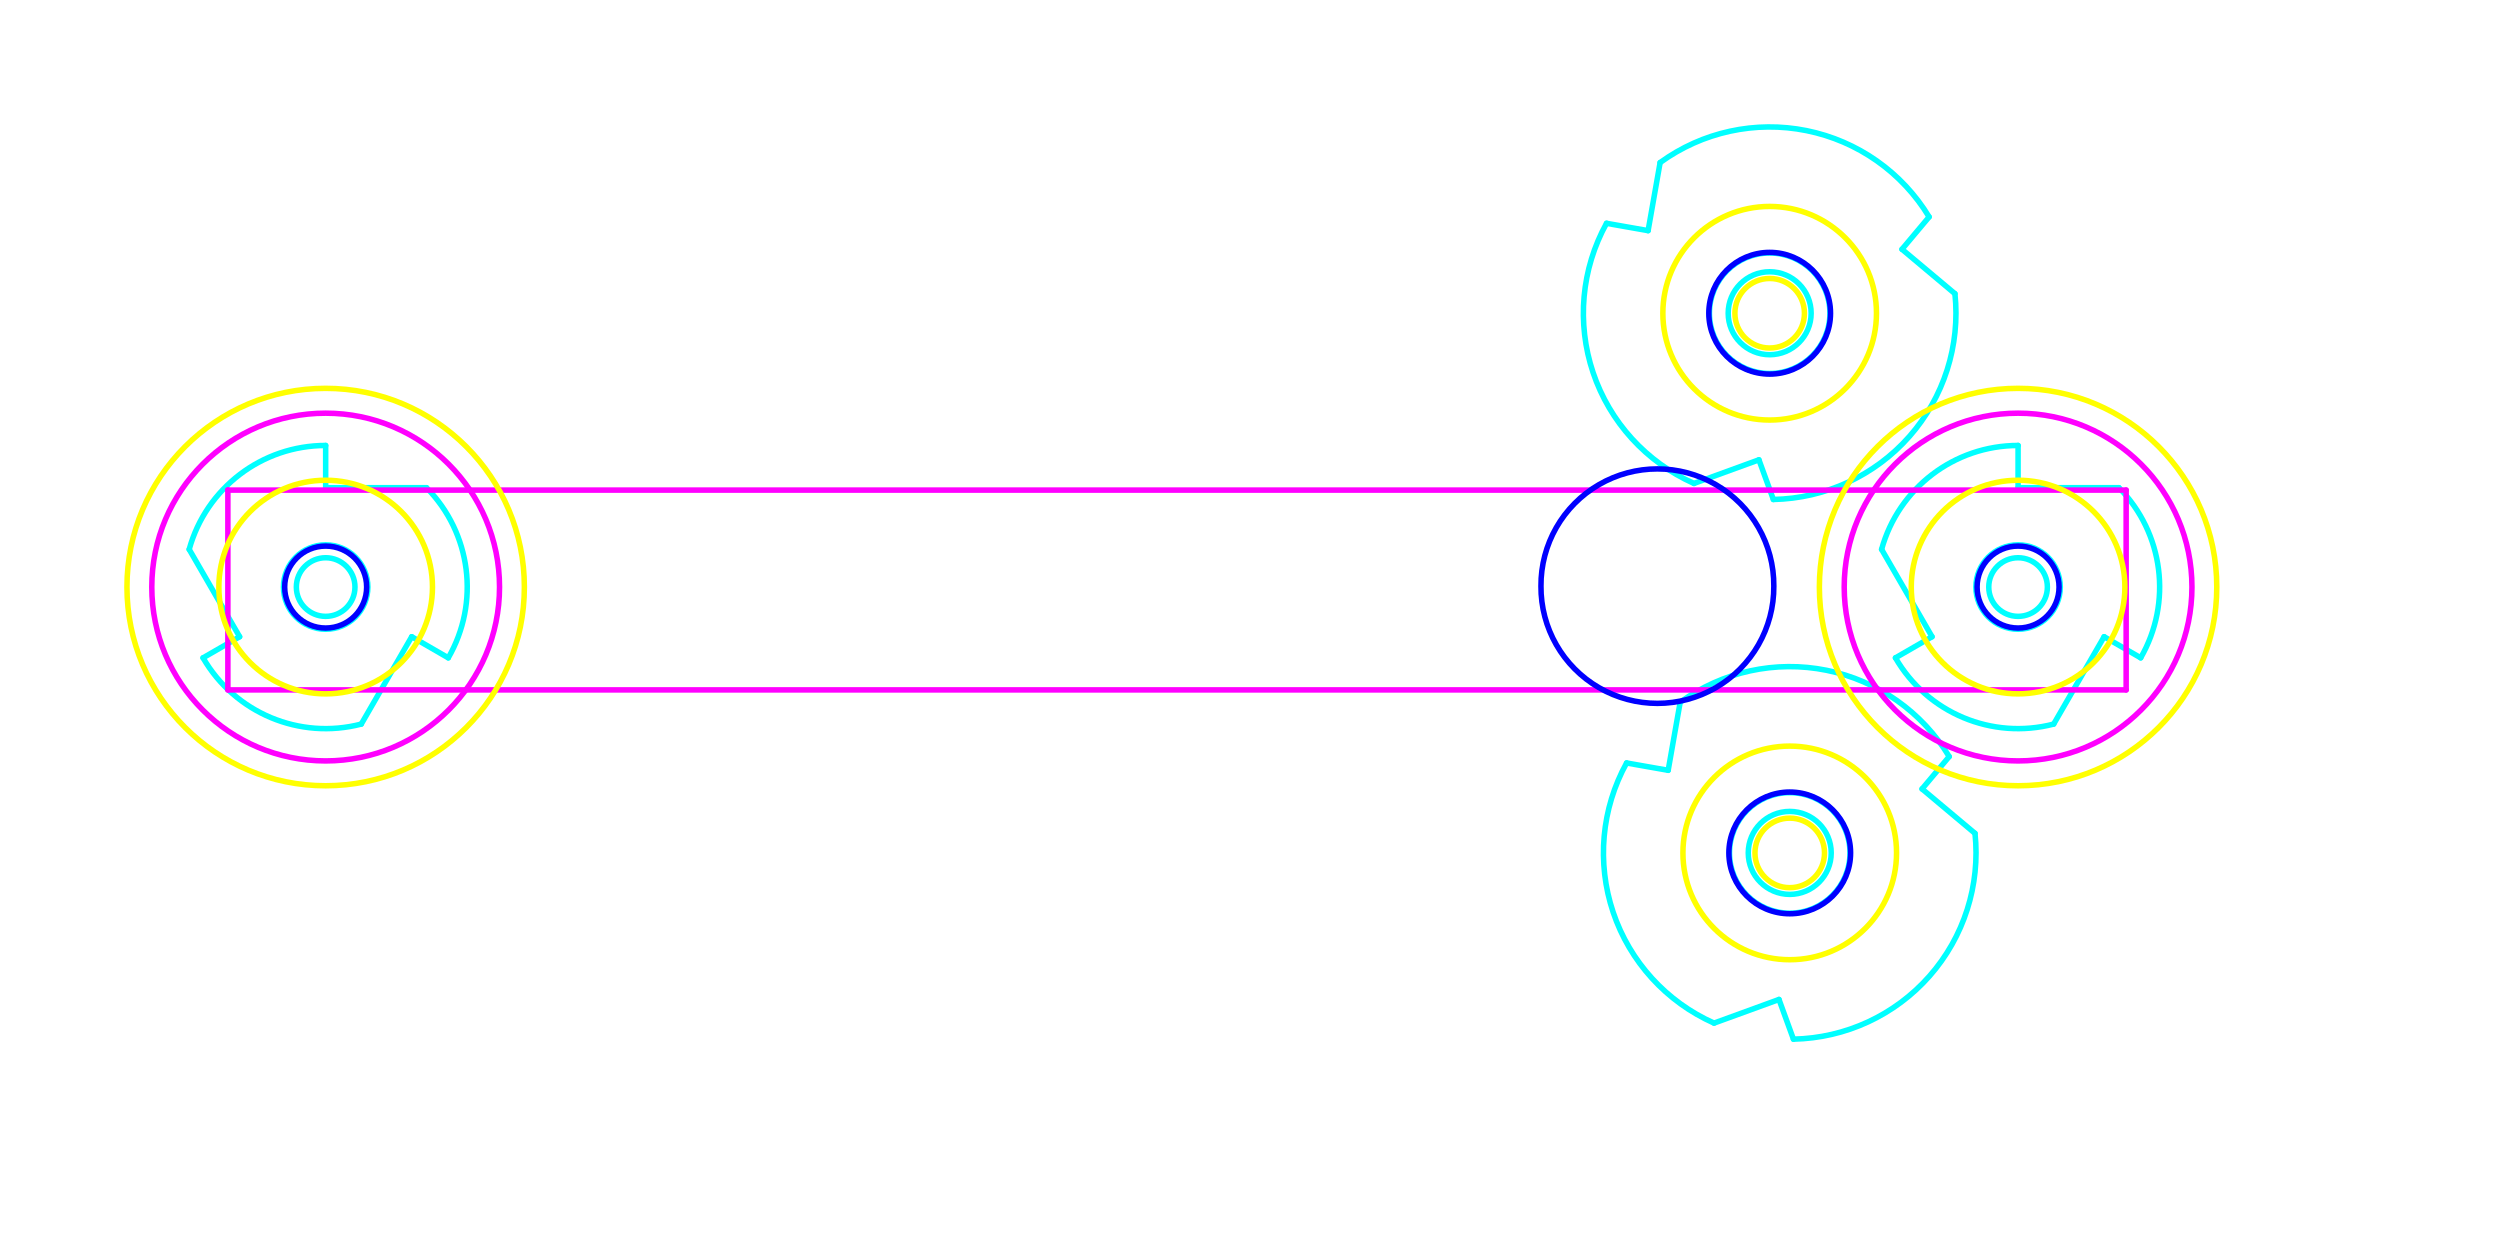
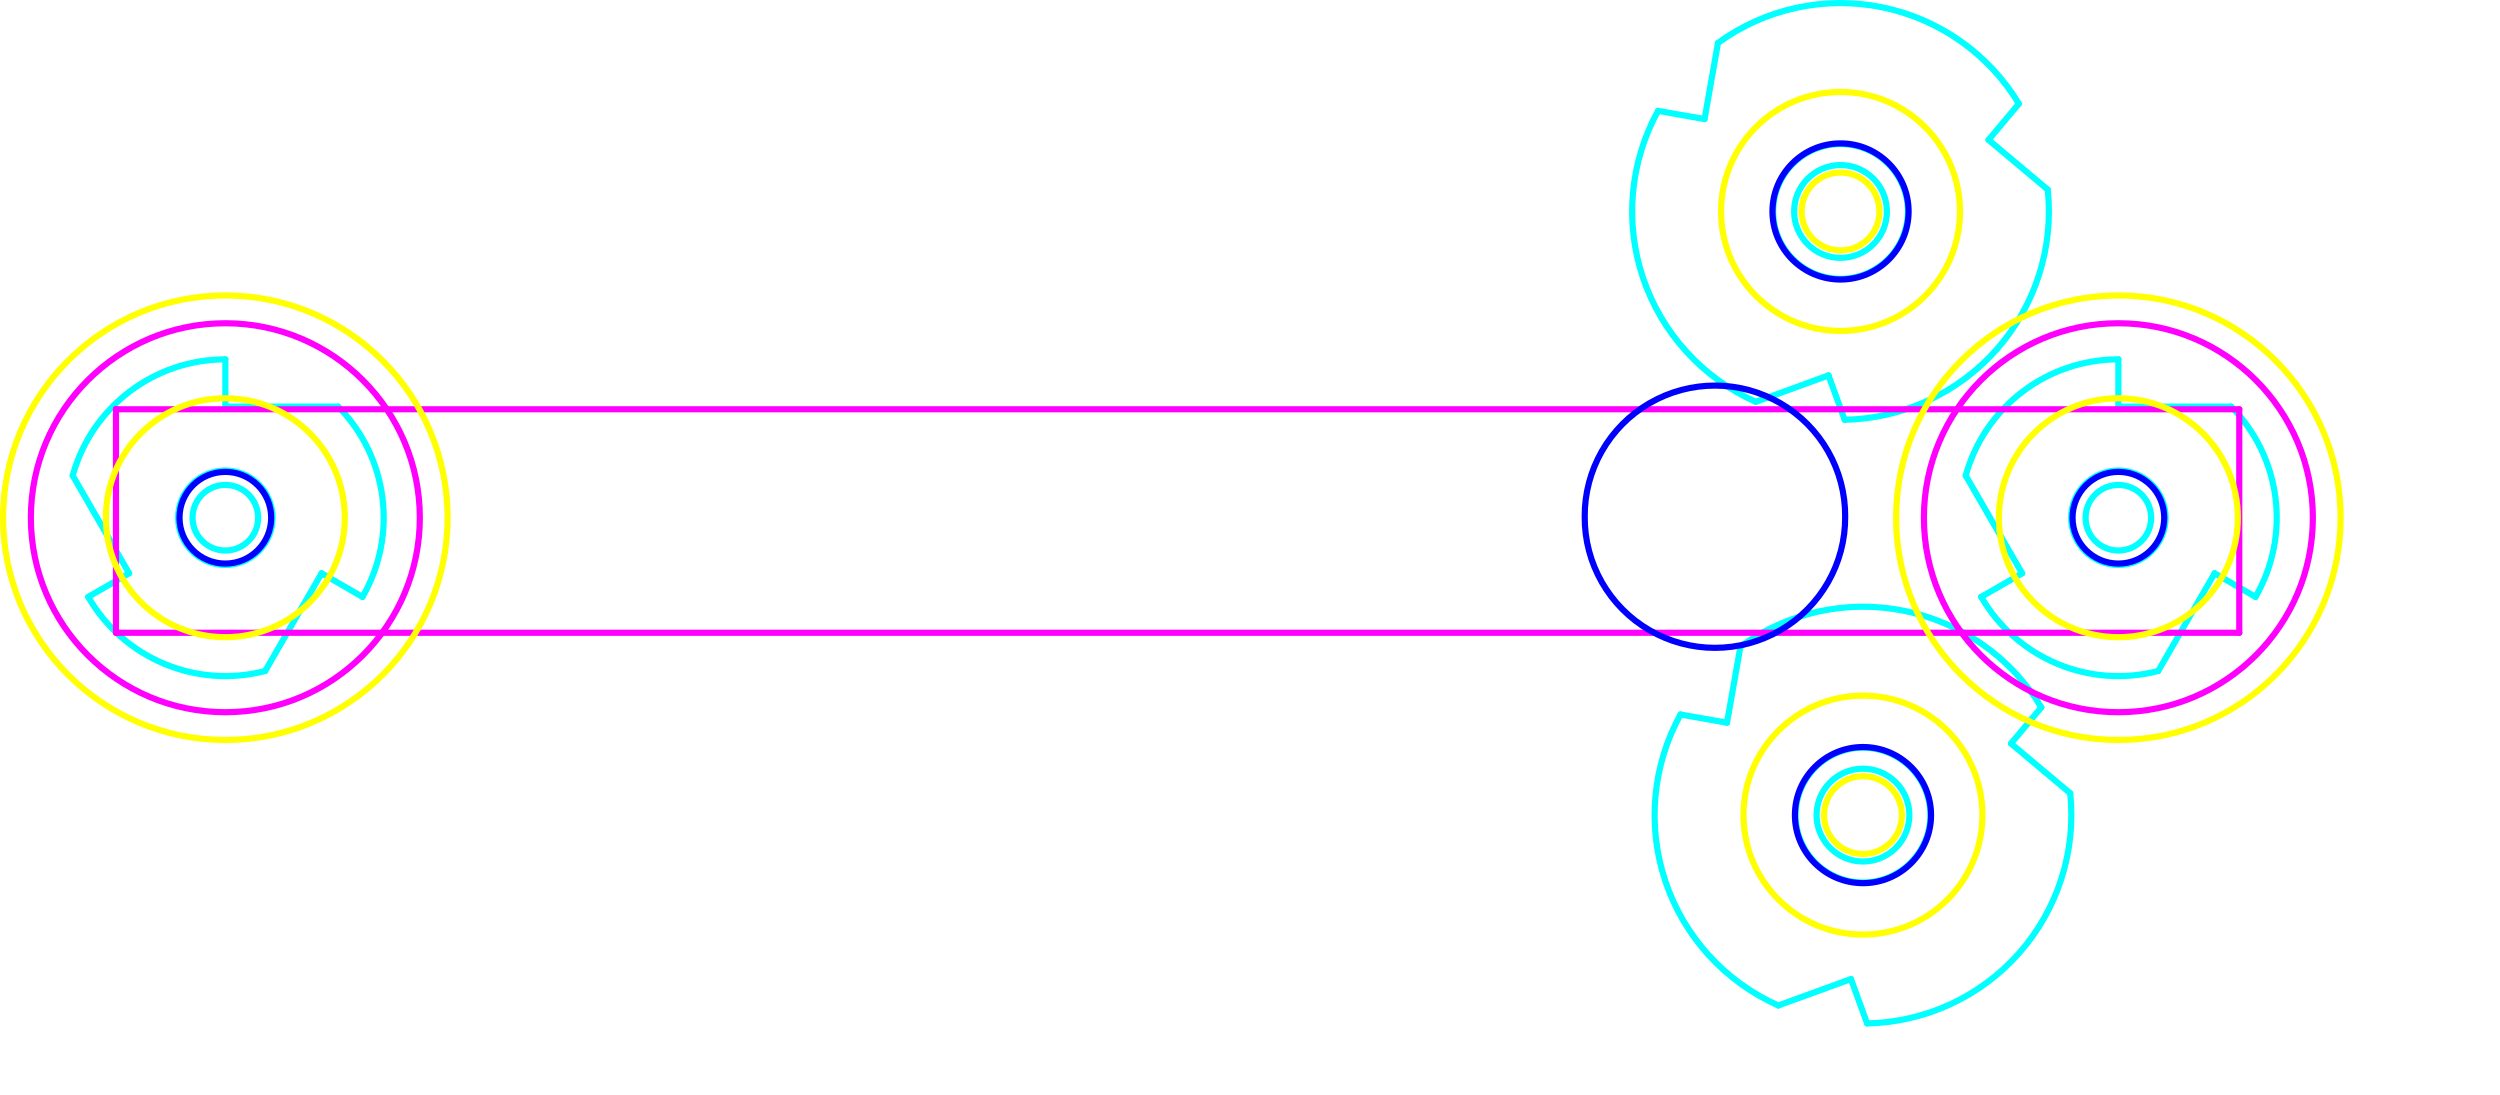
- <svg xmlns="http://www.w3.org/2000/svg" width="4.718in" height="2.347in" id="svg2" version="1.1">
+ <svg xmlns="http://www.w3.org/2000/svg" width="4.218in" height="1.847in" id="svg2" version="1.1">
  <defs id="defs6">
    <marker id="DistanceX" orient="auto" refX="0" refY="0" style="overflow:visible">
      <path d="M 3,-3 -3,3 M 0,-5 0,5" style="stroke:#000000;stroke-width:0.5" id="path9" />
    </marker>
    <pattern height="8" id="Hatch" patternUnits="userSpaceOnUse" width="8" x="0" y="0">
      <path d="M8 4 l-4,4" linecap="square" stroke="#000000" stroke-width="0.25" id="path12" />
      <path d="M6 2 l-4,4" linecap="square" stroke="#000000" stroke-width="0.25" id="path14" />
      <path d="M4 0 l-4,4" linecap="square" stroke="#000000" stroke-width="0.25" id="path16" />
    </pattern>
    <symbol id="*MODEL_SPACE" />
    <symbol id="*PAPER_SPACE" />
  </defs>
-   <g id="g84" transform="translate(-32284.254,49022.63)">
+   <g id="g84" transform="translate(-32306.754,49000.13)">
    <path d="m 32343.254,-48941.922 a 25.65,25.65 0 0 0 -24.725,18.824" style="fill:none;stroke:#00ffff;stroke-linecap:round" id="path812" />
    <path d="m 32321.041,-48903.447 a 25.65,25.65 0 0 0 28.665,12" style="fill:none;stroke:#00ffff;stroke-linecap:round" id="path814" />
    <path d="m 32365.468,-48903.447 a 25.65,25.65 0 0 0 -3.94,-30.825" style="fill:none;stroke:#00ffff;stroke-linecap:round" id="path816" />
    <path d="m 32321.041,-48903.447 6.625,-3.825" style="fill:none;stroke:#00ffff;stroke-linecap:round" id="path818" />
    <path d="m 32327.666,-48907.272 -9.137,-15.826" style="fill:none;stroke:#00ffff;stroke-linecap:round" id="path820" />
    <path d="m 32365.468,-48903.447 -6.625,-3.825" style="fill:none;stroke:#00ffff;stroke-linecap:round" id="path822" />
    <path d="m 32358.843,-48907.272 -9.137,15.825" style="fill:none;stroke:#00ffff;stroke-linecap:round" id="path824" />
    <path d="m 32343.254,-48934.272 18.274,0" style="fill:none;stroke:#00ffff;stroke-linecap:round" id="path826" />
    <path d="m 32343.254,-48941.922 0,7.65" style="fill:none;stroke:#00ffff;stroke-linecap:round" id="path828" />
    <path d="m 32348.564,-48916.272 a 5.31,5.31 0 1 0 -10.62,0 5.31,5.31 0 1 0 10.62,0 z" style="fill:none;stroke:#00ffff;stroke-linecap:round" id="path830" />
    <path d="m 32350.904,-48916.272 a 7.65,7.65 0 1 0 -15.3,0 7.65,7.65 0 1 0 15.3,0 z" style="fill:none;stroke:#00ffff;stroke-linecap:round" id="path832" />
    <path d="m 32612.382,-48965.879 a 7.515,7.515 0 1 0 -15.03,0 7.515,7.515 0 1 0 15.03,0 z" style="fill:none;stroke:#00ffff;stroke-linecap:round" id="path834" />
    <path d="m 32575.31,-48982.172 a 33.75,33.75 0 0 0 15.842,47.13" style="fill:none;stroke:#00ffff;stroke-linecap:round" id="path836" />
    <path d="m 32605.536,-48932.136 a 33.75,33.75 0 0 0 32.895,-37.285" style="fill:none;stroke:#00ffff;stroke-linecap:round" id="path838" />
    <path d="m 32633.756,-48983.33 a 33.75,33.75 0 0 0 -48.737,-9.846" style="fill:none;stroke:#00ffff;stroke-linecap:round" id="path840" />
    <path d="m 32615.78,-48965.879 a 10.912,10.912 0 1 0 -21.825,0 10.912,10.912 0 1 0 21.825,0 z" style="fill:none;stroke:#00ffff;stroke-linecap:round" id="path842" />
    <path d="m 32575.31,-48982.172 7.534,1.329" style="fill:none;stroke:#00ffff;stroke-linecap:round" id="path844" />
    <path d="m 32582.844,-48980.843 2.175,-12.333" style="fill:none;stroke:#00ffff;stroke-linecap:round" id="path846" />
    <path d="m 32628.838,-48977.47 9.593,8.049" style="fill:none;stroke:#00ffff;stroke-linecap:round" id="path848" />
    <path d="m 32633.756,-48983.33 -4.918,5.86" style="fill:none;stroke:#00ffff;stroke-linecap:round" id="path850" />
    <path d="m 32602.92,-48939.324 -11.768,4.282" style="fill:none;stroke:#00ffff;stroke-linecap:round" id="path852" />
    <path d="m 32605.536,-48932.136 -2.616,-7.188" style="fill:none;stroke:#00ffff;stroke-linecap:round" id="path854" />
    <path d="m 32616.018,-48868.107 a 7.515,7.515 0 1 0 -15.03,0 7.515,7.515 0 1 0 15.03,0 z" style="fill:none;stroke:#00ffff;stroke-linecap:round" id="path856" />
    <path d="m 32578.946,-48884.4 a 33.75,33.75 0 0 0 15.842,47.13" style="fill:none;stroke:#00ffff;stroke-linecap:round" id="path858" />
    <path d="m 32609.172,-48834.364 a 33.75,33.75 0 0 0 32.895,-37.285" style="fill:none;stroke:#00ffff;stroke-linecap:round" id="path860" />
    <path d="m 32637.391,-48885.558 a 33.75,33.75 0 0 0 -48.737,-9.846" style="fill:none;stroke:#00ffff;stroke-linecap:round" id="path862" />
    <path d="m 32619.416,-48868.107 a 10.912,10.912 0 1 0 -21.825,0 10.912,10.912 0 1 0 21.825,0 z" style="fill:none;stroke:#00ffff;stroke-linecap:round" id="path864" />
    <path d="m 32578.946,-48884.4 7.534,1.329" style="fill:none;stroke:#00ffff;stroke-linecap:round" id="path866" />
    <path d="m 32586.48,-48883.071 2.174,-12.333" style="fill:none;stroke:#00ffff;stroke-linecap:round" id="path868" />
    <path d="m 32632.474,-48879.698 9.593,8.049" style="fill:none;stroke:#00ffff;stroke-linecap:round" id="path870" />
    <path d="m 32637.391,-48885.558 -4.917,5.86" style="fill:none;stroke:#00ffff;stroke-linecap:round" id="path872" />
    <path d="m 32606.555,-48841.553 -11.767,4.283" style="fill:none;stroke:#00ffff;stroke-linecap:round" id="path874" />
    <path d="m 32609.172,-48834.364 -2.617,-7.189" style="fill:none;stroke:#00ffff;stroke-linecap:round" id="path876" />
    <path d="m 32649.871,-48941.922 a 25.65,25.65 0 0 0 -24.726,18.824" style="fill:none;stroke:#00ffff;stroke-linecap:round" id="path878" />
    <path d="m 32627.657,-48903.447 a 25.65,25.65 0 0 0 28.665,12" style="fill:none;stroke:#00ffff;stroke-linecap:round" id="path880" />
    <path d="m 32672.084,-48903.447 a 25.65,25.65 0 0 0 -3.94,-30.825" style="fill:none;stroke:#00ffff;stroke-linecap:round" id="path882" />
    <path d="m 32627.657,-48903.447 6.625,-3.825" style="fill:none;stroke:#00ffff;stroke-linecap:round" id="path884" />
    <path d="m 32634.282,-48907.272 -9.137,-15.826" style="fill:none;stroke:#00ffff;stroke-linecap:round" id="path886" />
    <path d="m 32672.084,-48903.447 -6.625,-3.825" style="fill:none;stroke:#00ffff;stroke-linecap:round" id="path888" />
    <path d="m 32665.459,-48907.272 -9.137,15.825" style="fill:none;stroke:#00ffff;stroke-linecap:round" id="path890" />
    <path d="m 32649.871,-48934.272 18.273,0" style="fill:none;stroke:#00ffff;stroke-linecap:round" id="path892" />
    <path d="m 32649.871,-48941.922 0,7.65" style="fill:none;stroke:#00ffff;stroke-linecap:round" id="path894" />
    <path d="m 32655.181,-48916.272 a 5.31,5.31 0 1 0 -10.62,0 5.31,5.31 0 1 0 10.62,0 z" style="fill:none;stroke:#00ffff;stroke-linecap:round" id="path896" />
    <path d="m 32657.521,-48916.272 a 7.65,7.65 0 1 0 -15.3,0 7.65,7.65 0 1 0 15.3,0 z" style="fill:none;stroke:#00ffff;stroke-linecap:round" id="path898" />
  </g>
-   <g id="g944" transform="translate(-32284.254,49022.63)">
+   <g id="g944" transform="translate(-32306.754,49000.13)">
    <path d="m 32374.754,-48916.272 a 31.5,31.5 0 1 0 -63,0 31.5,31.5 0 1 0 63,0 z" style="fill:none;stroke:#ff00ff;stroke-linecap:round" id="path1080" />
    <path d="m 32325.538,-48933.839 343.913,0" style="fill:none;stroke:#ff00ff;stroke-linecap:round" id="path1082" />
    <path d="m 32669.451,-48933.839 0,36.201" style="fill:none;stroke:#ff00ff;stroke-linecap:round" id="path1084" />
    <path d="m 32669.451,-48897.638 -343.913,0" style="fill:none;stroke:#ff00ff;stroke-linecap:round" id="path1086" />
    <path d="m 32325.538,-48897.638 0,-36.201" style="fill:none;stroke:#ff00ff;stroke-linecap:round" id="path1088" />
    <path d="m 32325.538,-48933.839 0,0" style="fill:none;stroke:#ff00ff;stroke-linecap:round" id="path1090" />
    <path d="m 32681.371,-48916.272 a 31.5,31.5 0 1 0 -63,0 31.5,31.5 0 1 0 63,0 z" style="fill:none;stroke:#ff00ff;stroke-linecap:round" id="path1092" />
  </g>
-   <g id="g1098" transform="translate(-32284.254,49022.63)" />
-   <g id="g1116" transform="translate(-32284.254,49022.63)">
+   <g id="g1098" transform="translate(-32306.754,49000.13)" />
+   <g id="g1116" transform="translate(-32306.754,49000.13)">
    <path d="m 32350.679,-48916.272 a 7.425,7.425 0 1 0 -14.85,0 7.425,7.425 0 1 0 14.85,0 z" style="fill:none;stroke:#0000ff;stroke-linecap:round" id="path1174" />
    <path d="m 32615.892,-48965.879 a 11.025,11.025 0 1 0 -22.05,0 11.025,11.025 0 1 0 22.05,0 z" style="fill:none;stroke:#0000ff;stroke-linecap:round" id="path1176" />
    <path d="m 32619.528,-48868.107 a 11.025,11.025 0 1 0 -22.05,0 11.025,11.025 0 1 0 22.05,0 z" style="fill:none;stroke:#0000ff;stroke-linecap:round" id="path1178" />
    <path d="m 32605.619,-48916.437 a 21.094,21.094 0 1 0 -42.187,0 21.094,21.094 0 1 0 42.187,0 z" style="fill:none;stroke:#0000ff;stroke-linecap:round" id="path1180" />
    <path d="m 32657.296,-48916.272 a 7.425,7.425 0 1 0 -14.85,0 7.425,7.425 0 1 0 14.85,0 z" style="fill:none;stroke:#0000ff;stroke-linecap:round" id="path1182" />
  </g>
-   <g id="g1190" transform="translate(-32284.254,49022.63)" />
-   <g id="g1212" transform="translate(-32284.254,49022.63)">
+   <g id="g1190" transform="translate(-32306.754,49000.13)" />
+   <g id="g1212" transform="translate(-32306.754,49000.13)">
    <path d="m 32624.217,-48965.879 a 19.35,19.35 0 1 0 -38.7,0 19.35,19.35 0 1 0 38.7,0 z" style="fill:none;stroke:#ffff00;stroke-linecap:round" id="path1226" />
    <path d="m 32611.167,-48965.879 a 6.3,6.3 0 1 0 -12.6,0 6.3,6.3 0 1 0 12.6,0 z" style="fill:none;stroke:#ffff00;stroke-linecap:round" id="path1228" />
    <path d="m 32627.853,-48868.107 a 19.35,19.35 0 1 0 -38.7,0 19.35,19.35 0 1 0 38.7,0 z" style="fill:none;stroke:#ffff00;stroke-linecap:round" id="path1230" />
    <path d="m 32614.803,-48868.107 a 6.3,6.3 0 1 0 -12.6,0 6.3,6.3 0 1 0 12.6,0 z" style="fill:none;stroke:#ffff00;stroke-linecap:round" id="path1232" />
    <path d="m 32379.254,-48916.272 a 36,36 0 1 0 -72,0 36,36 0 1 0 72,0 z" style="fill:none;stroke:#ffff00;stroke-linecap:round" id="path1234" />
    <path d="m 32362.604,-48916.272 a 19.35,19.35 0 1 0 -38.7,0 19.35,19.35 0 1 0 38.7,0 z" style="fill:none;stroke:#ffff00;stroke-linecap:round" id="path1236" />
    <path d="m 32685.871,-48916.272 a 36,36 0 1 0 -72,0 36,36 0 1 0 72,0 z" style="fill:none;stroke:#ffff00;stroke-linecap:round" id="path1238" />
    <path d="m 32669.221,-48916.272 a 19.35,19.35 0 1 0 -38.7,0 19.35,19.35 0 1 0 38.7,0 z" style="fill:none;stroke:#ffff00;stroke-linecap:round" id="path1240" />
  </g>
-   <g id="g1246" transform="translate(-32284.254,49022.63)" />
-   <g id="g1248" transform="translate(-32284.254,49022.63)" />
-   <g id="g1250" transform="translate(-32284.254,49022.63)" />
+   <g id="g1246" transform="translate(-32306.754,49000.13)" />
+   <g id="g1248" transform="translate(-32306.754,49000.13)" />
+   <g id="g1250" transform="translate(-32306.754,49000.13)" />
+   <g id="layer1" transform="translate(-22.5,-22.49955)" />
</svg>
